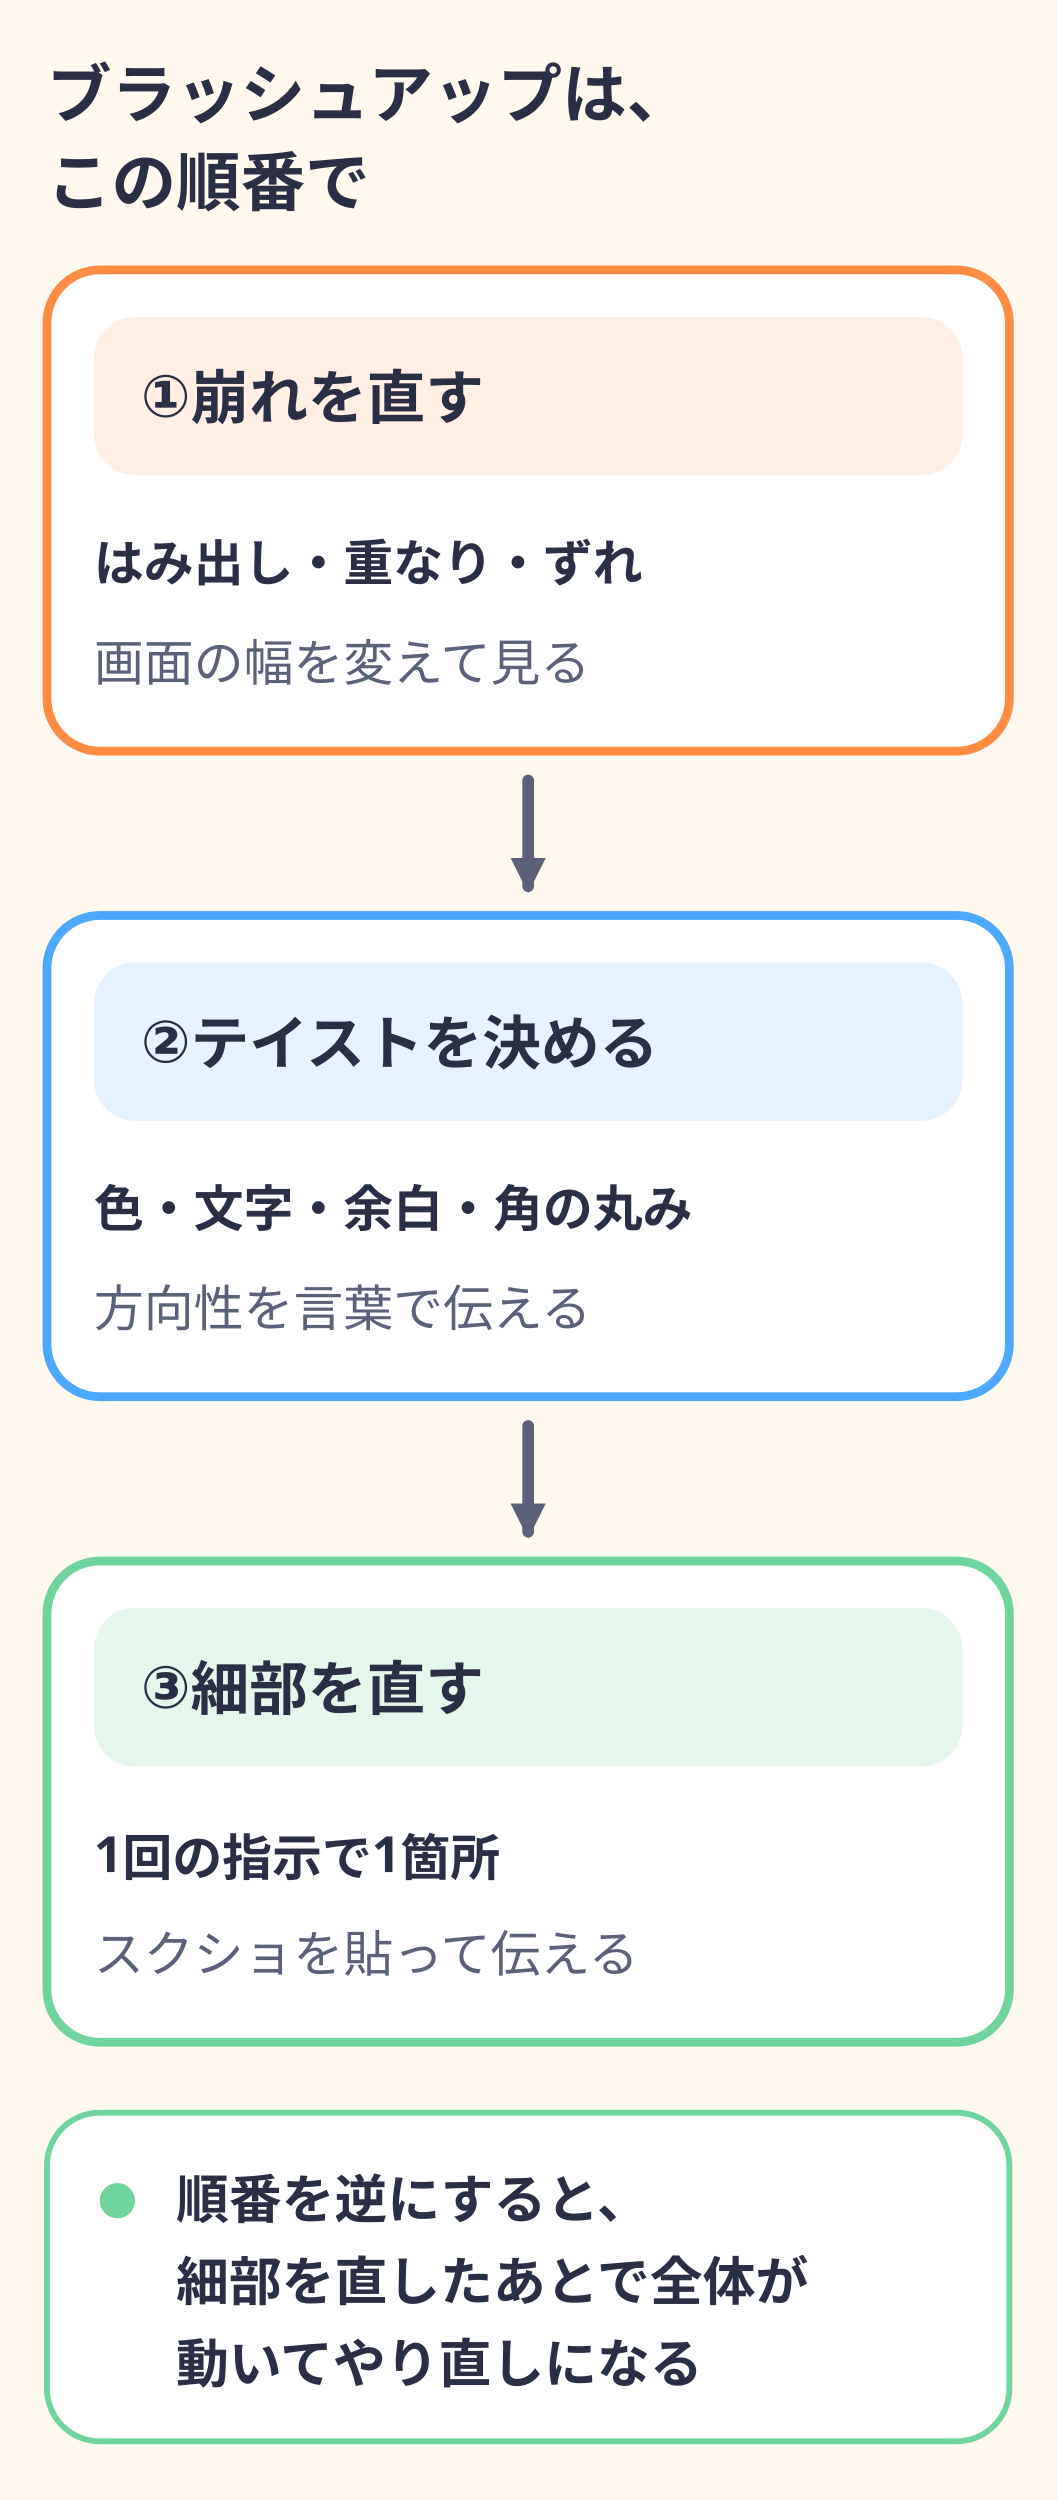
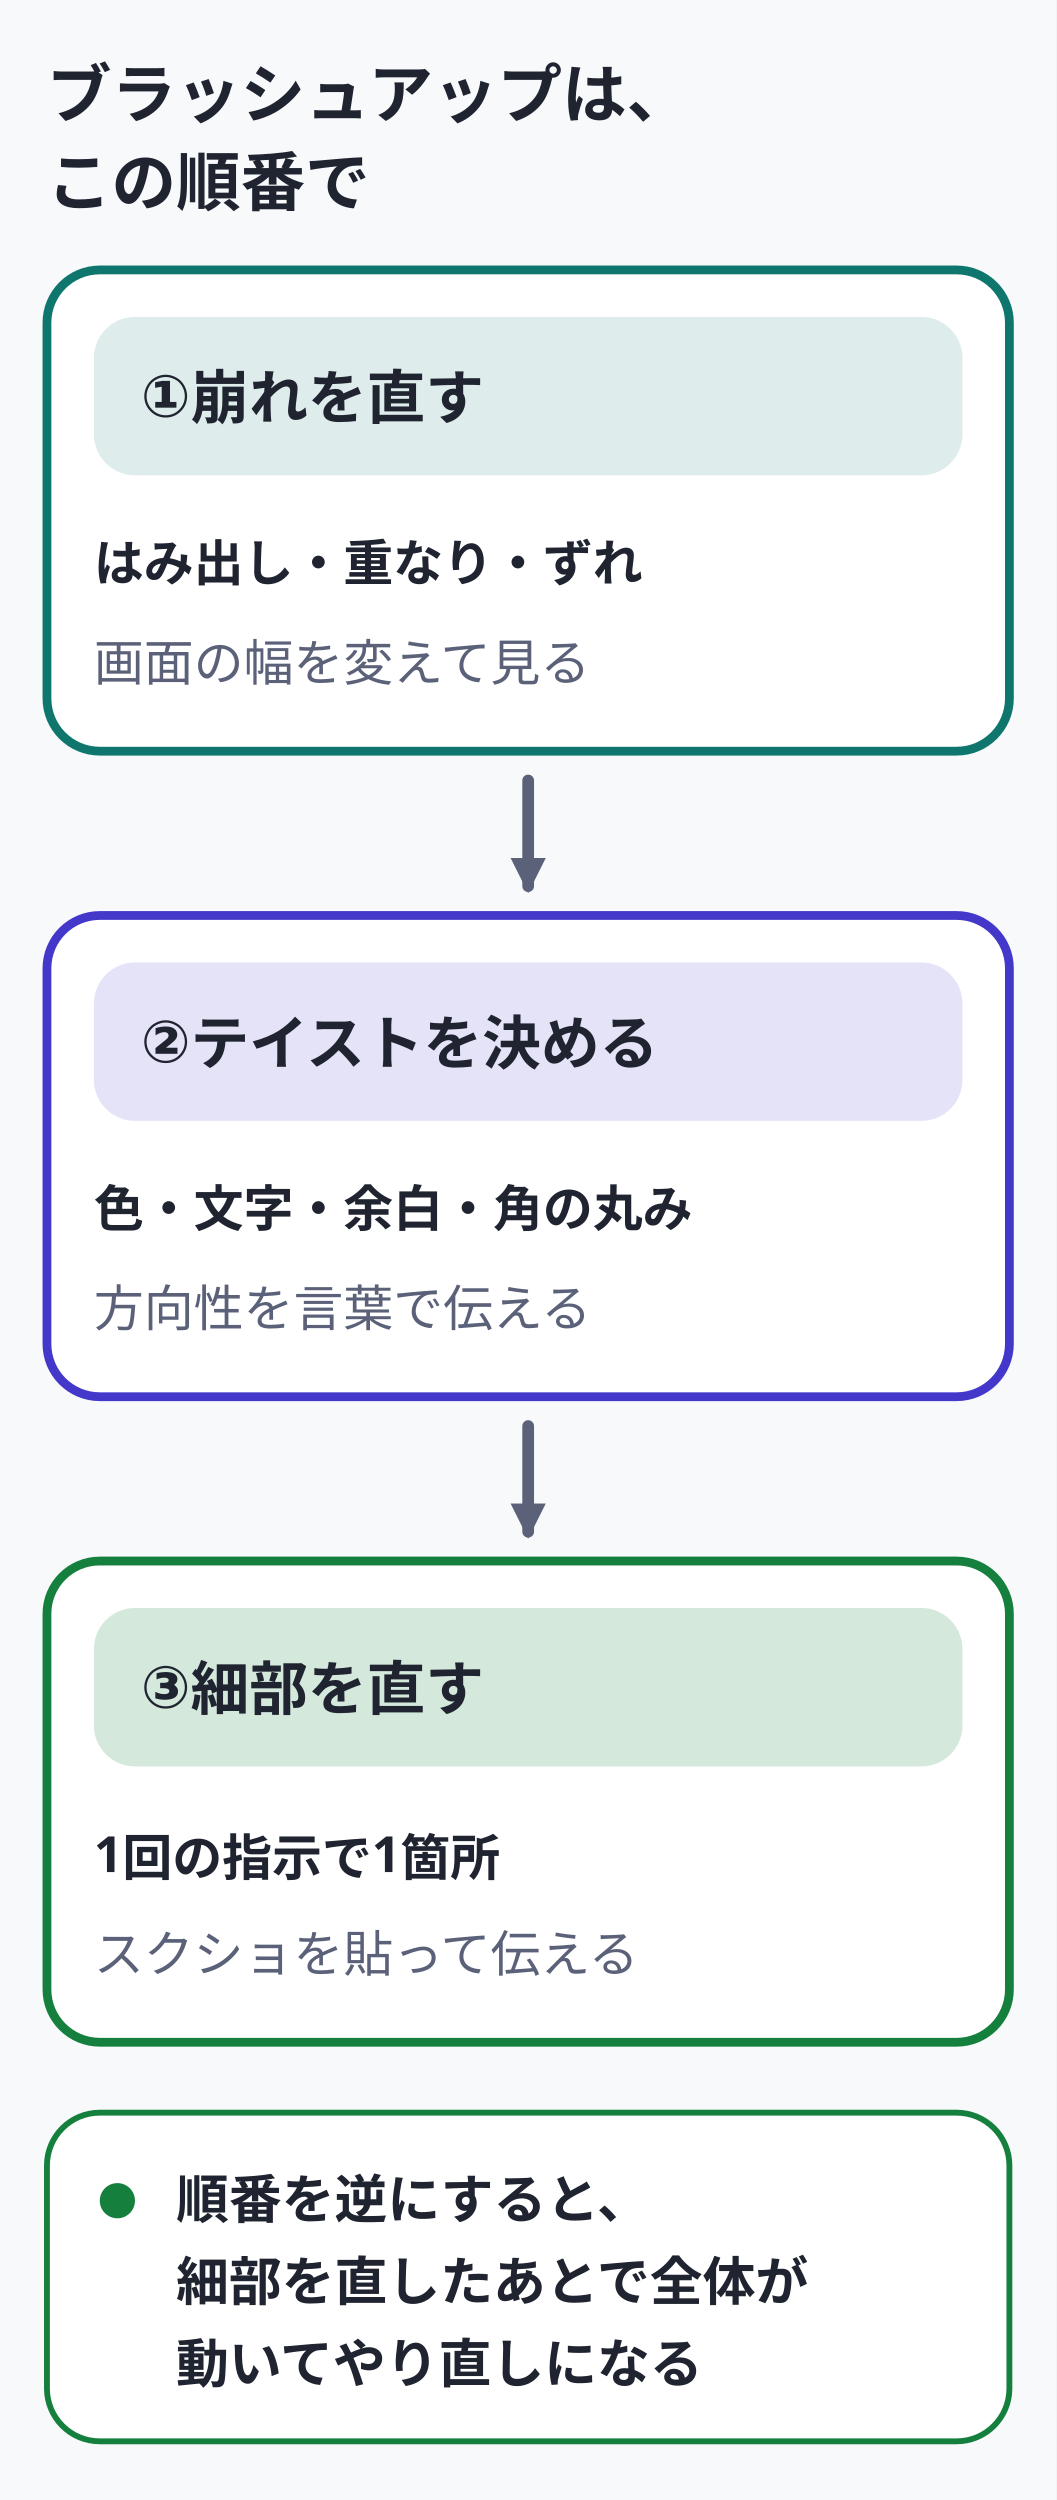
<svg xmlns="http://www.w3.org/2000/svg" viewBox="0 0 360 852" role="img" aria-labelledby="title desc">
  <defs>
    <marker id="arrow-gray" markerWidth="12" markerHeight="12" markerUnits="userSpaceOnUse" viewBox="0 0 10 10" refX="8" refY="5" orient="auto">
      <path d="M0 0L10 5L0 10Z" fill="#5A6178" />
    </marker>
  </defs>
-   <rect width="360" height="852" fill="#FFF9F0" />
-   <g font-family="'Hiragino Kaku Gothic ProN','Hiragino Sans','Noto Sans JP',sans-serif" fill="#2A2F45">
+   <rect width="360" height="852" fill="#F7F9FB" />
+   <g font-family="'Hiragino Kaku Gothic ProN','Hiragino Sans','Noto Sans JP',sans-serif" fill="#1F2430">
    <text x="16" y="40" font-size="22" font-weight="700">ブラッシュアップは、</text>
    <text x="16" y="70" font-size="22" font-weight="700">この順番で</text>
-     <rect x="16" y="92" width="328" height="164" rx="18" fill="#FFFFFF" stroke="#FF8C42" stroke-width="3" />
-     <rect x="32" y="108" width="296" height="54" rx="14" fill="#FF8C42" fill-opacity="0.14" />
+     <rect x="16" y="92" width="328" height="164" rx="18" fill="#FFFFFF" stroke="#0F766E" stroke-width="3" />
+     <rect x="32" y="108" width="296" height="54" rx="14" fill="#0F766E" fill-opacity="0.14" />
    <text x="48" y="142" font-size="20" font-weight="700">①崩れを直す</text>
    <text x="32" y="198" font-size="17" font-weight="700">はみ出し・重なり・ずれ</text>
    <text x="32" y="232" font-size="17" fill="#5A6178">画面の幅を変えて見る</text>
    <path d="M180 266V302" fill="none" stroke="#5A6178" stroke-width="4" stroke-linecap="round" marker-end="url(#arrow-gray)" />
-     <rect x="16" y="312" width="328" height="164" rx="18" fill="#FFFFFF" stroke="#4DA8FF" stroke-width="3" />
-     <rect x="32" y="328" width="296" height="54" rx="14" fill="#4DA8FF" fill-opacity="0.14" />
+     <rect x="16" y="312" width="328" height="164" rx="18" fill="#FFFFFF" stroke="#4338CA" stroke-width="3" />
+     <rect x="32" y="328" width="296" height="54" rx="14" fill="#4338CA" fill-opacity="0.14" />
    <text x="48" y="362" font-size="20" font-weight="700">②テイストを決める</text>
    <text x="32" y="418" font-size="17" font-weight="700">色・文字・余白・角の丸み</text>
    <text x="32" y="452" font-size="17" fill="#5A6178">方向性を言葉で伝える</text>
    <path d="M180 486V522" fill="none" stroke="#5A6178" stroke-width="4" stroke-linecap="round" marker-end="url(#arrow-gray)" />
-     <rect x="16" y="532" width="328" height="164" rx="18" fill="#FFFFFF" stroke="#6FD49D" stroke-width="3" />
-     <rect x="32" y="548" width="296" height="54" rx="14" fill="#6FD49D" fill-opacity="0.18" />
+     <rect x="16" y="532" width="328" height="164" rx="18" fill="#FFFFFF" stroke="#15803D" stroke-width="3" />
+     <rect x="32" y="548" width="296" height="54" rx="14" fill="#15803D" fill-opacity="0.18" />
    <text x="48" y="582" font-size="20" font-weight="700">③細部を直す</text>
    <text x="32" y="638" font-size="17" font-weight="700">1回の指示で1箇所</text>
    <text x="32" y="672" font-size="17" fill="#5A6178">スクショを貼って伝える</text>
-     <rect x="16" y="720" width="328" height="112" rx="18" fill="#FFFFFF" stroke="#6FD49D" stroke-width="2" />
-     <circle cx="40" cy="750" r="6" fill="#6FD49D" />
+     <rect x="16" y="720" width="328" height="112" rx="18" fill="#FFFFFF" stroke="#15803D" stroke-width="2" />
+     <circle cx="40" cy="750" r="6" fill="#15803D" />
    <text x="60" y="756" font-size="18" font-weight="700">順番を逆にすると、</text>
    <text x="60" y="784" font-size="18" font-weight="700">細部を直したあとで全体が</text>
    <text x="60" y="812" font-size="18" font-weight="700">動いてやり直しになる</text>
  </g>
</svg>
